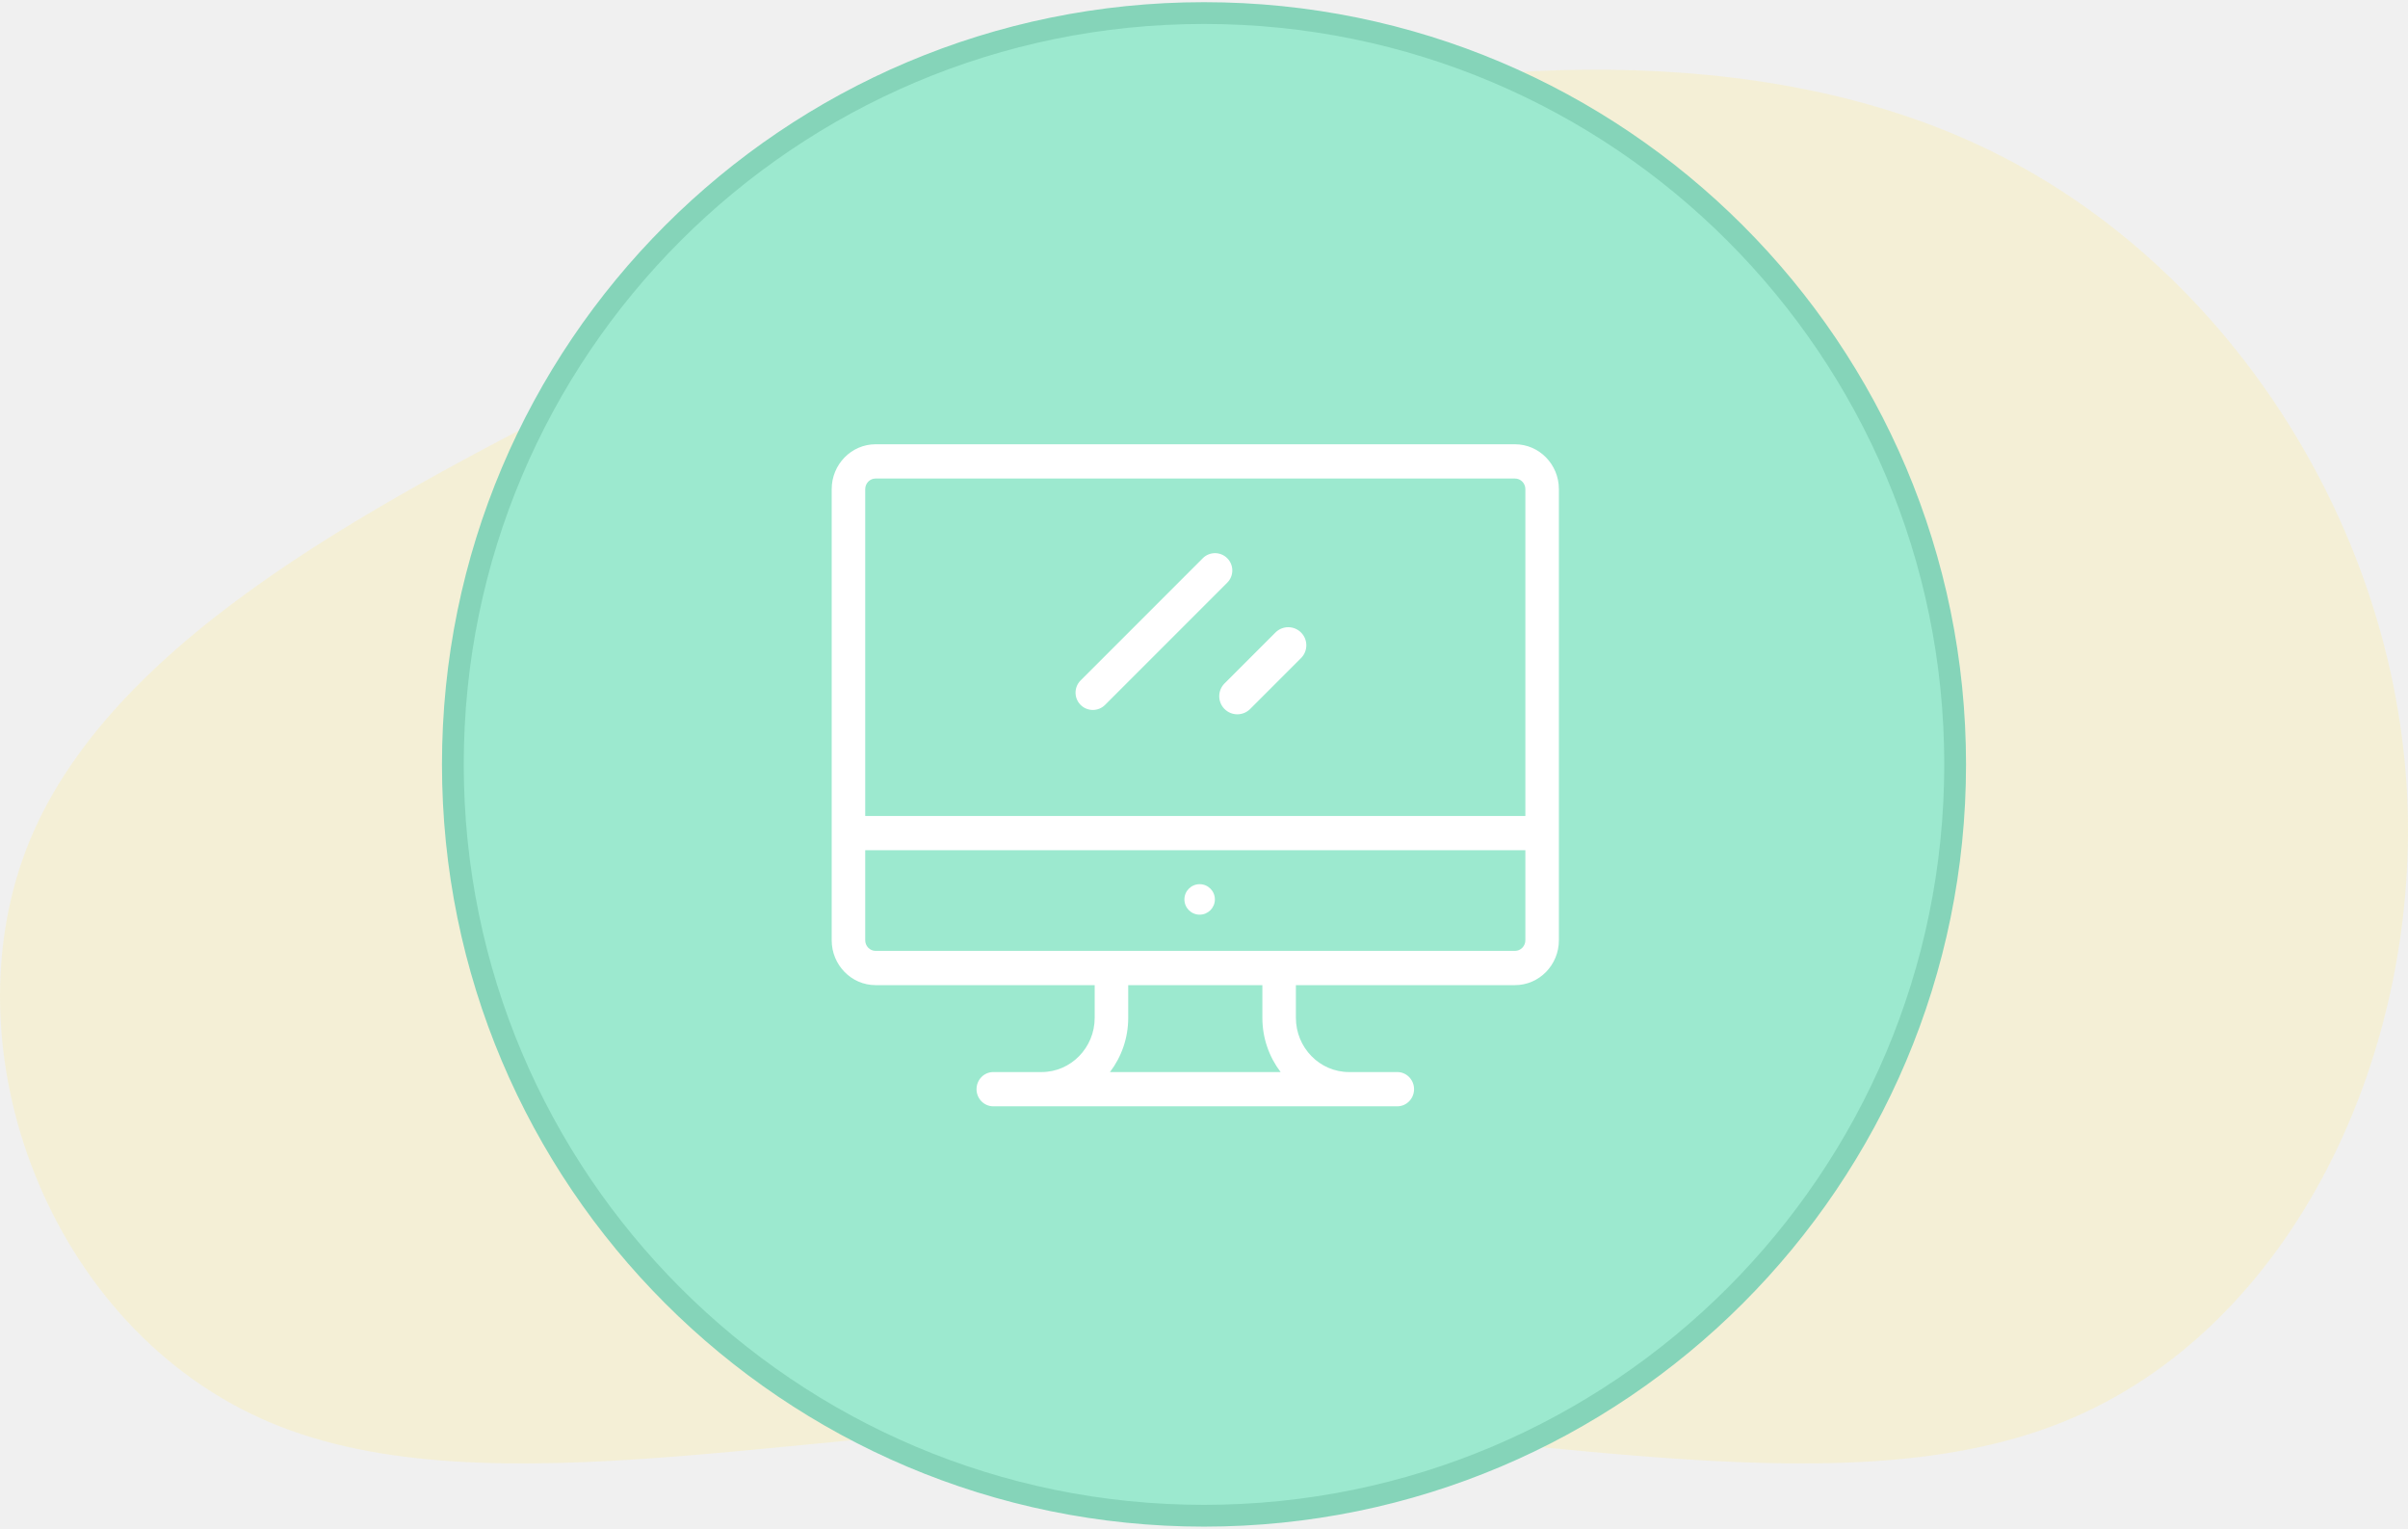
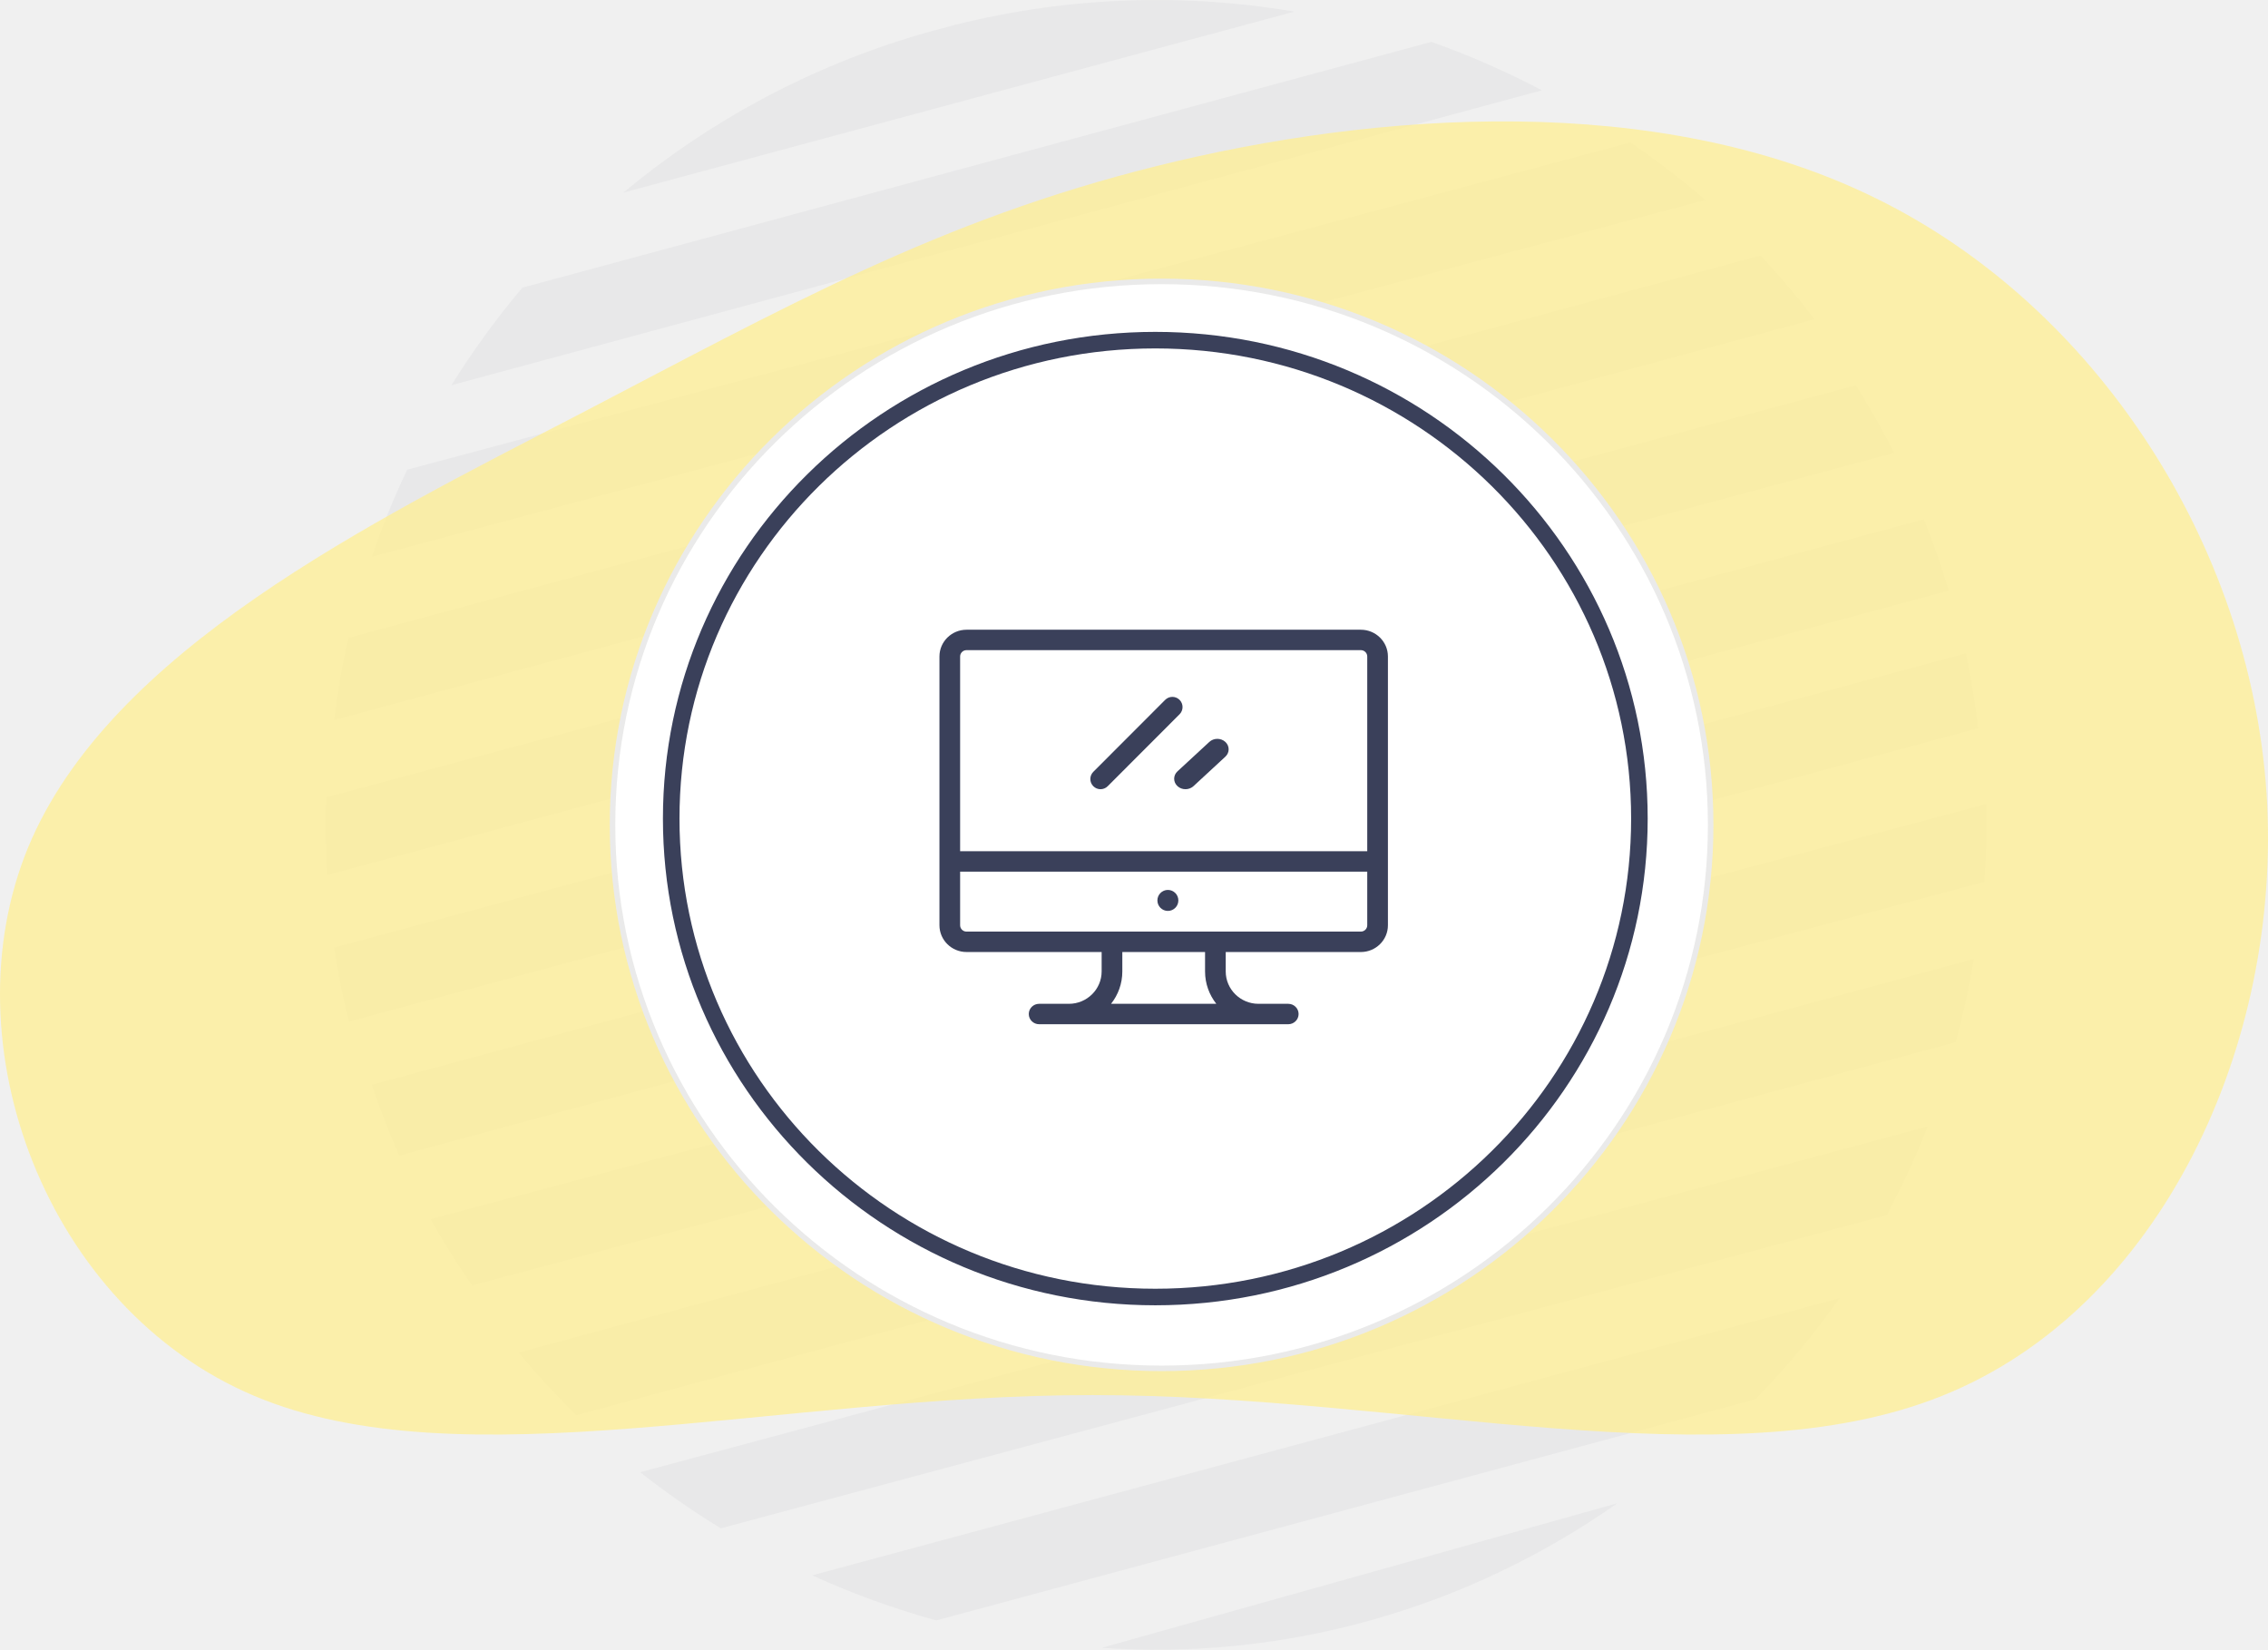
- <svg xmlns="http://www.w3.org/2000/svg" width="553px" height="351px" viewBox="0 0 553 351" version="1.1">
+ <svg xmlns="http://www.w3.org/2000/svg" width="411px" height="299px" viewBox="0 0 411 299" version="1.1">
  <g id="Symbols" stroke="none" stroke-width="1" fill="none" fill-rule="evenodd">
-     <g id="Artboard" transform="translate(-144, -205)">
-       <g id="test-blob" transform="translate(144, 208)">
-         <g id="blob-shape" opacity="0.277" transform="translate(0, 13)" fill="#FFEE93" fill-rule="nonzero">
-           <path d="M457.558,18.82 C510.911,45.033 548.598,102.775 552.651,163.817 C556.595,224.767 526.906,289.2 473.553,310.556 C420.31,331.911 343.293,310.373 266.386,310.373 C189.479,310.373 112.462,331.911 61.957,310.556 C11.343,289.2 -12.868,224.767 6.852,176.924 C26.681,129.08 90.332,97.734 140.946,71.521 C191.451,45.216 228.918,24.044 282.162,10.846 C335.295,-2.352 404.315,-7.485 457.558,18.82 Z" id="Path" />
-         </g>
-         <g id="Group" transform="translate(104, 0)">
-           <circle id="Oval" stroke="#85D4B9" stroke-width="5" fill="#9CE9CF" cx="172.5" cy="172.5" r="172.5" />
-           <g id="monitor" transform="translate(87, 99)" fill="#FFFFFF" fill-rule="nonzero">
-             <path d="M156.919,0 L10.082,0 C4.523,0 0,4.621 0,10.3 L0,113.878 C0,119.558 4.523,124.179 10.082,124.179 L60.397,124.179 L60.397,131.673 C60.397,138.544 54.926,144.133 48.201,144.133 L37.112,144.133 C34.986,144.133 33.262,145.894 33.262,148.067 C33.262,150.239 34.986,152 37.112,152 L129.888,152 C132.014,152 133.738,150.239 133.738,148.067 C133.738,145.894 132.014,144.133 129.888,144.133 L118.798,144.133 C112.074,144.133 106.603,138.544 106.603,131.673 L106.603,124.179 L156.918,124.179 C162.477,124.179 167,119.558 167,113.879 L167,10.3 C167.001,4.621 162.478,0 156.919,0 Z M63.904,144.134 C66.528,140.69 68.097,136.367 68.097,131.674 L68.097,124.179 L98.904,124.179 L98.904,131.674 C98.904,136.367 100.473,140.69 103.097,144.134 L63.904,144.134 Z M159.301,113.879 C159.301,115.221 158.232,116.313 156.919,116.313 L10.082,116.313 C8.768,116.313 7.699,115.221 7.699,113.879 L7.699,93.207 L159.301,93.207 L159.301,113.879 Z M159.301,85.34 L7.7,85.34 L7.7,10.3 C7.7,8.958 8.768,7.866 10.082,7.866 L156.919,7.866 C158.232,7.866 159.301,8.958 159.301,10.3 L159.301,85.34 L159.301,85.34 Z" id="Shape" />
-             <circle id="Oval" cx="84.5" cy="104.5" r="3.5" />
-             <path d="M90.837,26.163 C89.286,24.612 86.773,24.612 85.222,26.163 L57.163,54.222 C55.612,55.772 55.612,58.286 57.163,59.837 C57.938,60.612 58.954,61 59.971,61 C60.987,61 62.003,60.612 62.778,59.837 L90.837,31.778 C92.388,30.228 92.388,27.714 90.837,26.163 Z" id="Path" />
-             <path d="M107.784,43.216 C106.162,41.595 103.533,41.595 101.91,43.216 L90.216,54.909 C88.595,56.531 88.595,59.162 90.216,60.783 C91.028,61.595 92.09,62 93.153,62 C94.216,62 95.279,61.595 96.09,60.783 L107.784,49.09 C109.405,47.469 109.405,44.838 107.784,43.216 Z" id="Path" />
+     <g id="Artboard" transform="translate(-213, -254)">
+       <g id="test-blob" transform="translate(213, 254)">
+         <path d="M354.412,188.893 C355.769,183.934 356.873,178.886 357.72,173.784 L93.965,245.126 C97.277,249.111 100.778,252.908 104.457,256.503 L354.412,188.893 Z M359.613,159.841 C359.955,155.166 360.074,150.453 359.955,145.706 L78.003,220.952 C80.333,225.109 82.847,229.114 85.539,232.977 L359.613,159.841 Z M341.916,220.23 C344.71,215.022 347.202,209.647 349.359,204.14 L116.008,266.821 C120.671,270.499 125.557,273.893 130.627,276.992 L341.916,220.23 Z M358.48,131.992 C357.966,127.461 357.219,122.926 356.275,118.386 L67.361,196.597 C68.839,200.989 70.486,205.282 72.335,209.452 L358.48,131.992 Z M293.111,272.439 L199.619,298.655 C215.643,299.763 232.109,298.228 248.486,293.639 C264.854,289.054 279.817,281.766 293.111,272.439 Z M318.13,253.612 C323.706,247.894 328.82,241.75 333.396,235.254 L147.172,285.512 C154.419,288.822 161.936,291.542 169.656,293.688 L318.13,253.612 Z M59.081,144.512 C58.928,149.184 58.987,153.885 59.294,158.607 L343.278,82.086 C341.139,77.857 338.808,73.771 336.313,69.817 L59.081,144.512 Z M167.242,6.076 C146.719,12.046 128.418,22.021 112.967,34.909 L234.583,2.101 C214.71,-1.262 193.864,-0.674 173.118,4.486 L167.242,6.076 Z M348.66,94.102 L60.52,171.736 C61.204,176.21 62.101,180.694 63.216,185.168 L353.159,107.055 C351.846,102.626 350.345,98.309 348.66,94.102 Z M94.668,52.133 C89.946,57.712 85.659,63.631 81.803,69.817 L279.429,16.369 C272.984,12.97 266.287,10.03 259.391,7.589 L94.668,52.133 Z M73.784,85.128 C71.349,90.269 69.196,95.531 67.361,100.931 L309.073,36.244 C304.733,32.501 300.18,29.026 295.453,25.802 L73.784,85.128 Z M63.128,115.6 C62.005,120.507 61.144,125.493 60.52,130.528 L328.836,57.861 C325.753,53.83 322.497,49.962 319.048,46.292 L63.128,115.6 Z" id="Fill-36" fill="#E8E8E9" transform="translate(209.5, 149.5) rotate(-360) translate(-209.5, -149.5) " />
+         <path d="M340.066,35.997 C379.719,55.493 407.728,98.439 410.741,143.839 C413.672,189.171 391.606,237.093 351.953,252.976 C312.382,268.859 255.142,252.84 197.983,252.84 C140.824,252.84 83.584,268.859 46.048,252.976 C8.431,237.093 -9.564,189.171 5.092,153.587 C19.83,118.003 67.136,94.69 104.754,75.194 C142.29,55.63 170.136,39.883 209.708,30.067 C249.198,20.251 300.494,16.433 340.066,35.997 Z" id="Path" fill-opacity="0.75" fill="#FFEE93" fill-rule="nonzero" />
+         <g id="Group" transform="translate(111, 51)">
+           <ellipse id="Oval" stroke="#EAEAEA" fill="#FFFFFF" cx="99.5" cy="98.5" rx="99.5" ry="98.5" />
+           <ellipse id="Oval" stroke="#3A405A" stroke-width="3" fill="#FFFFFF" cx="98.361" cy="97.359" rx="87.727" ry="86.71" />
+           <g id="monitor" transform="translate(59.24428, 63.13127)" fill="#3A405A" fill-rule="nonzero">
+             <path d="M76.365,0 L4.906,0 C2.201,0 0,2.174 0,4.845 L0,53.566 C0,56.238 2.201,58.411 4.906,58.411 L29.392,58.411 L29.392,61.937 C29.392,65.168 26.73,67.798 23.457,67.798 L18.061,67.798 C17.026,67.798 16.187,68.626 16.187,69.648 C16.187,70.67 17.026,71.498 18.061,71.498 L63.21,71.498 C64.245,71.498 65.084,70.67 65.084,69.648 C65.084,68.626 64.245,67.798 63.21,67.798 L57.814,67.798 C54.541,67.798 51.878,65.168 51.878,61.937 L51.878,58.412 L76.365,58.412 C79.07,58.412 81.271,56.238 81.271,53.566 L81.271,4.845 C81.271,2.174 79.07,0 76.365,0 Z M31.099,67.798 C32.376,66.178 33.14,64.145 33.14,61.937 L33.14,58.412 L48.132,58.412 L48.132,61.937 C48.132,64.145 48.895,66.178 50.172,67.798 L31.099,67.798 Z M77.524,53.566 C77.524,54.198 77.004,54.711 76.365,54.711 L4.906,54.711 C4.267,54.711 3.747,54.198 3.747,53.566 L3.747,43.843 L77.524,43.843 L77.524,53.566 Z M77.524,40.142 L3.747,40.142 L3.747,4.845 C3.747,4.214 4.267,3.7 4.906,3.7 L76.365,3.7 C77.004,3.7 77.524,4.214 77.524,4.845 L77.524,40.142 L77.524,40.142 Z" id="Shape" />
+             <ellipse id="Oval" cx="41.395" cy="49.06" rx="1.899" ry="1.902" />
+             <path d="M43.514,12.71 C42.794,11.99 41.627,11.99 40.907,12.71 L27.883,25.753 C27.164,26.474 27.164,27.642 27.883,28.363 C28.243,28.723 28.715,28.903 29.187,28.903 C29.658,28.903 30.13,28.723 30.49,28.363 L43.514,15.32 C44.233,14.6 44.233,13.431 43.514,12.71 Z" id="Path" />
+             <path d="M51.808,20.331 C51.007,19.591 49.709,19.591 48.908,20.331 L43.135,25.667 C42.334,26.408 42.334,27.608 43.135,28.348 C43.535,28.718 44.06,28.903 44.585,28.903 C45.11,28.903 45.634,28.718 46.035,28.348 L51.808,23.012 C52.609,22.272 52.609,21.071 51.808,20.331 Z" id="Path" />
          </g>
        </g>
      </g>
    </g>
  </g>
</svg>
